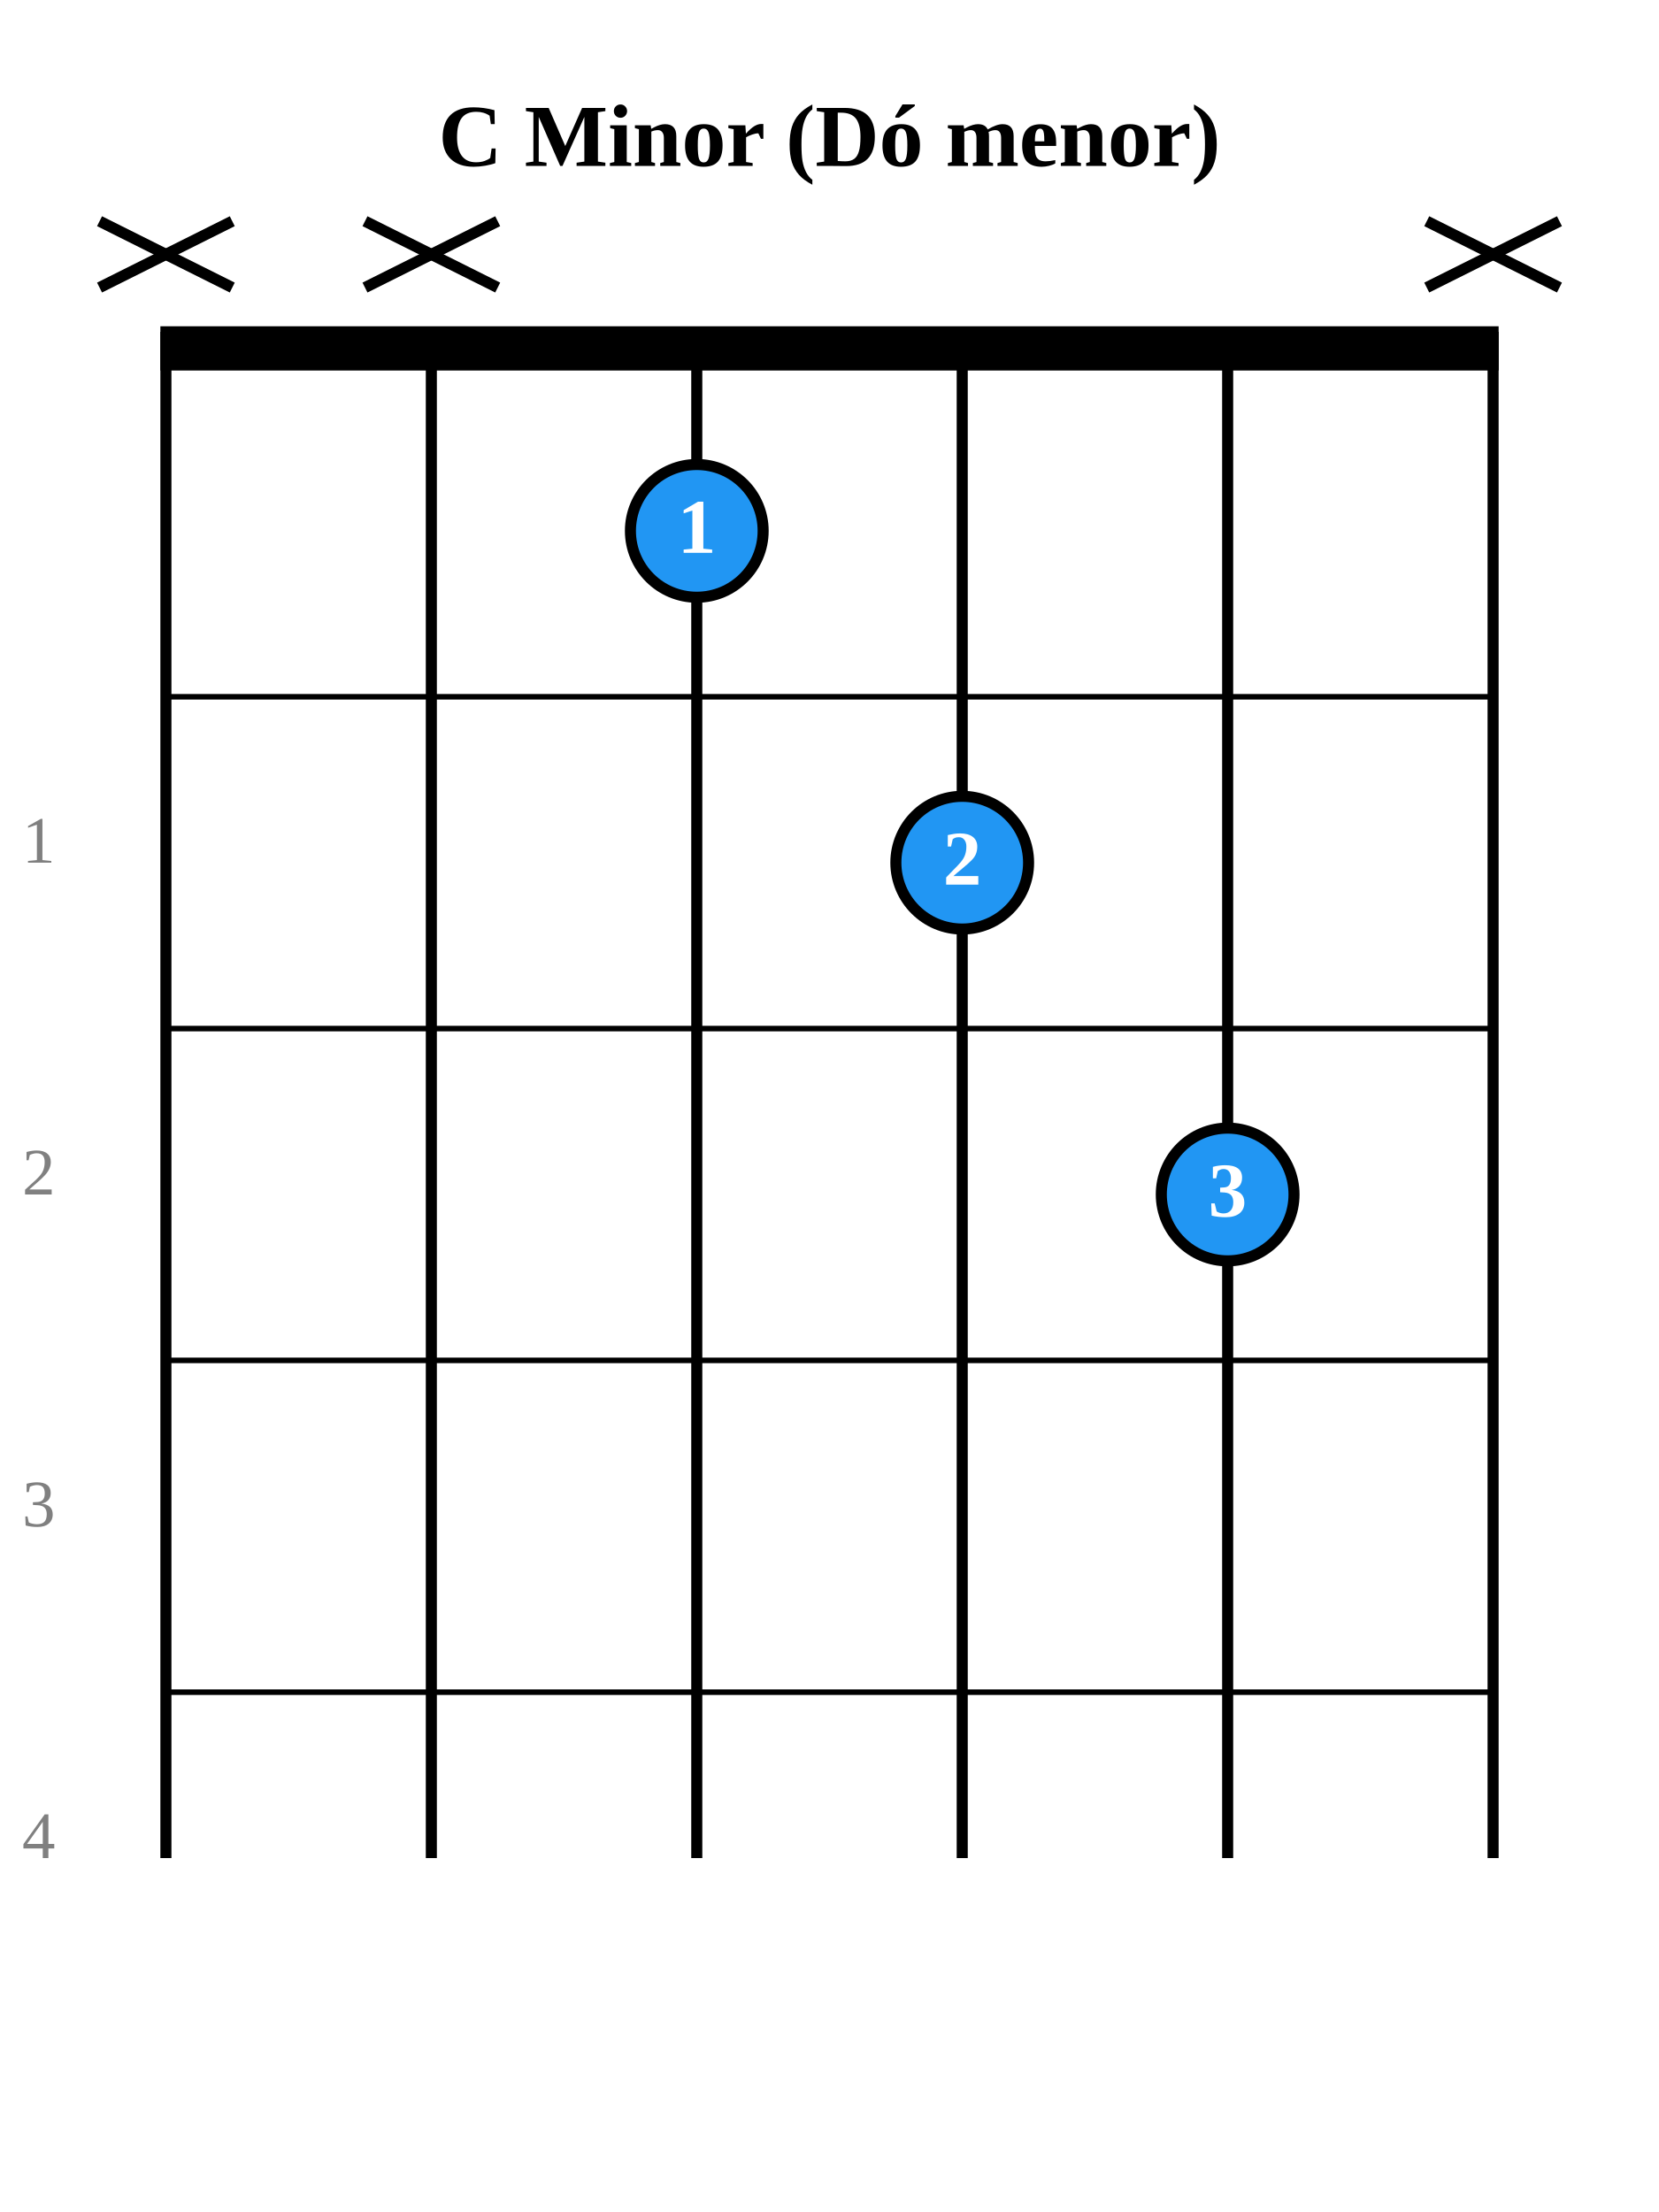
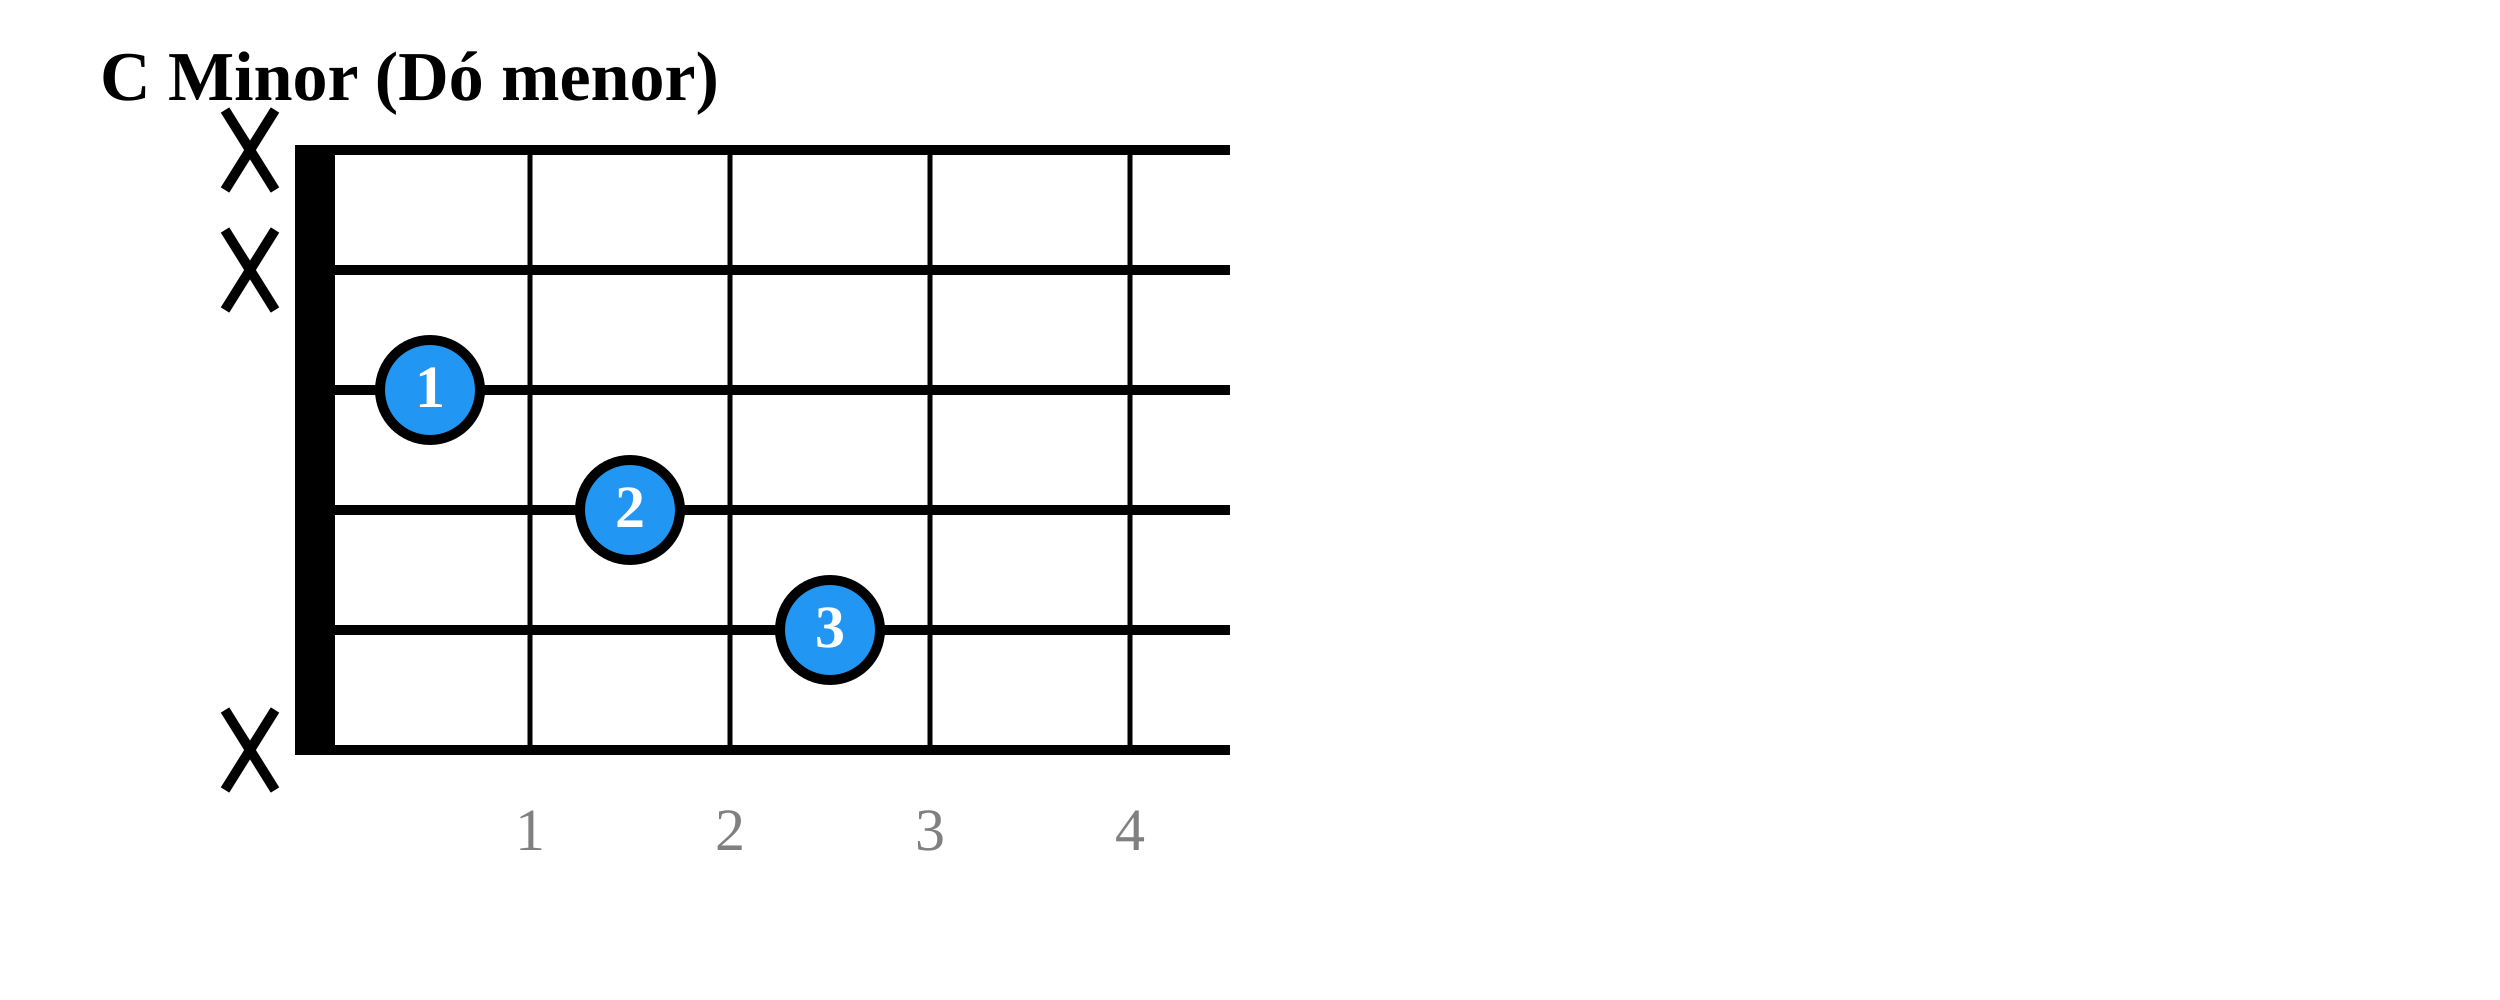
- <svg xmlns="http://www.w3.org/2000/svg" width="300" height="400">
-   <rect width="300" height="400" fill="white" />
-   <text x="150.0" y="30" text-anchor="middle" font-size="16" font-weight="bold">C Minor (Dó menor)</text>
-   <rect x="30" y="60" width="240.0" height="6" fill="black" stroke="black" stroke-width="2" />
-   <line x1="30.0" y1="60" x2="30.0" y2="336.0" stroke="black" stroke-width="2" />
-   <line x1="78.0" y1="60" x2="78.0" y2="336.0" stroke="black" stroke-width="2" />
-   <line x1="126.0" y1="60" x2="126.0" y2="336.0" stroke="black" stroke-width="2" />
-   <line x1="174.0" y1="60" x2="174.0" y2="336.0" stroke="black" stroke-width="2" />
-   <line x1="222.0" y1="60" x2="222.0" y2="336.0" stroke="black" stroke-width="2" />
-   <line x1="270.0" y1="60" x2="270.0" y2="336.0" stroke="black" stroke-width="2" />
-   <line x1="30" y1="126" x2="270.0" y2="126" stroke="black" stroke-width="1" />
-   <text x="10" y="156.0" text-anchor="end" font-size="12" fill="gray">1</text>
-   <line x1="30" y1="186" x2="270.0" y2="186" stroke="black" stroke-width="1" />
-   <text x="10" y="216.0" text-anchor="end" font-size="12" fill="gray">2</text>
-   <line x1="30" y1="246" x2="270.0" y2="246" stroke="black" stroke-width="1" />
-   <text x="10" y="276.0" text-anchor="end" font-size="12" fill="gray">3</text>
-   <line x1="30" y1="306" x2="270.0" y2="306" stroke="black" stroke-width="1" />
-   <text x="10" y="336.0" text-anchor="end" font-size="12" fill="gray">4</text>
-   <line x1="18.0" y1="40" x2="42.0" y2="52" stroke="black" stroke-width="2" />
-   <line x1="42.0" y1="40" x2="18.0" y2="52" stroke="black" stroke-width="2" />
-   <line x1="66.0" y1="40" x2="90.0" y2="52" stroke="black" stroke-width="2" />
-   <line x1="90.0" y1="40" x2="66.0" y2="52" stroke="black" stroke-width="2" />
-   <circle cx="126.0" cy="96.0" r="12" fill="#2196F3" stroke="black" stroke-width="2" />
-   <text x="126.0" y="96.0" text-anchor="middle" dominant-baseline="middle" font-size="14" font-weight="bold" fill="white">1</text>
-   <circle cx="174.0" cy="156.0" r="12" fill="#2196F3" stroke="black" stroke-width="2" />
-   <text x="174.0" y="156.0" text-anchor="middle" dominant-baseline="middle" font-size="14" font-weight="bold" fill="white">2</text>
-   <circle cx="222.0" cy="216.0" r="12" fill="#2196F3" stroke="black" stroke-width="2" />
-   <text x="222.0" y="216.0" text-anchor="middle" dominant-baseline="middle" font-size="14" font-weight="bold" fill="white">3</text>
-   <line x1="258.0" y1="40" x2="282.0" y2="52" stroke="black" stroke-width="2" />
-   <line x1="282.0" y1="40" x2="258.0" y2="52" stroke="black" stroke-width="2" />
+ <svg xmlns="http://www.w3.org/2000/svg" width="500" height="200">
+   <rect width="500" height="200" fill="white" />
+   <text x="20" y="20" text-anchor="start" font-size="14" font-weight="bold">C Minor (Dó menor)</text>
+   <rect x="60" y="30" width="6" height="120.0" fill="black" stroke="black" stroke-width="2" />
+   <line x1="60" y1="30.0" x2="246.0" y2="30.0" stroke="black" stroke-width="2" />
+   <line x1="60" y1="54.0" x2="246.0" y2="54.0" stroke="black" stroke-width="2" />
+   <line x1="60" y1="78.0" x2="246.0" y2="78.0" stroke="black" stroke-width="2" />
+   <line x1="60" y1="102.0" x2="246.0" y2="102.0" stroke="black" stroke-width="2" />
+   <line x1="60" y1="126.0" x2="246.0" y2="126.0" stroke="black" stroke-width="2" />
+   <line x1="60" y1="150.0" x2="246.0" y2="150.0" stroke="black" stroke-width="2" />
+   <line x1="106" y1="30" x2="106" y2="150.0" stroke="black" stroke-width="1" />
+   <text x="106" y="170.0" text-anchor="middle" font-size="12" fill="gray">1</text>
+   <line x1="146" y1="30" x2="146" y2="150.0" stroke="black" stroke-width="1" />
+   <text x="146" y="170.0" text-anchor="middle" font-size="12" fill="gray">2</text>
+   <line x1="186" y1="30" x2="186" y2="150.0" stroke="black" stroke-width="1" />
+   <text x="186" y="170.0" text-anchor="middle" font-size="12" fill="gray">3</text>
+   <line x1="226" y1="30" x2="226" y2="150.0" stroke="black" stroke-width="1" />
+   <text x="226" y="170.0" text-anchor="middle" font-size="12" fill="gray">4</text>
+   <line x1="45" y1="22.0" x2="55" y2="38.0" stroke="black" stroke-width="2" />
+   <line x1="55" y1="22.0" x2="45" y2="38.0" stroke="black" stroke-width="2" />
+   <line x1="45" y1="46.0" x2="55" y2="62.0" stroke="black" stroke-width="2" />
+   <line x1="55" y1="46.0" x2="45" y2="62.0" stroke="black" stroke-width="2" />
+   <circle cx="86.0" cy="78.0" r="10" fill="#2196F3" stroke="black" stroke-width="2" />
+   <text x="86.0" y="78.0" text-anchor="middle" dominant-baseline="middle" font-size="12" font-weight="bold" fill="white">1</text>
+   <circle cx="126.0" cy="102.0" r="10" fill="#2196F3" stroke="black" stroke-width="2" />
+   <text x="126.0" y="102.0" text-anchor="middle" dominant-baseline="middle" font-size="12" font-weight="bold" fill="white">2</text>
+   <circle cx="166.0" cy="126.0" r="10" fill="#2196F3" stroke="black" stroke-width="2" />
+   <text x="166.0" y="126.0" text-anchor="middle" dominant-baseline="middle" font-size="12" font-weight="bold" fill="white">3</text>
+   <line x1="45" y1="142.0" x2="55" y2="158.0" stroke="black" stroke-width="2" />
+   <line x1="55" y1="142.0" x2="45" y2="158.0" stroke="black" stroke-width="2" />
</svg>
